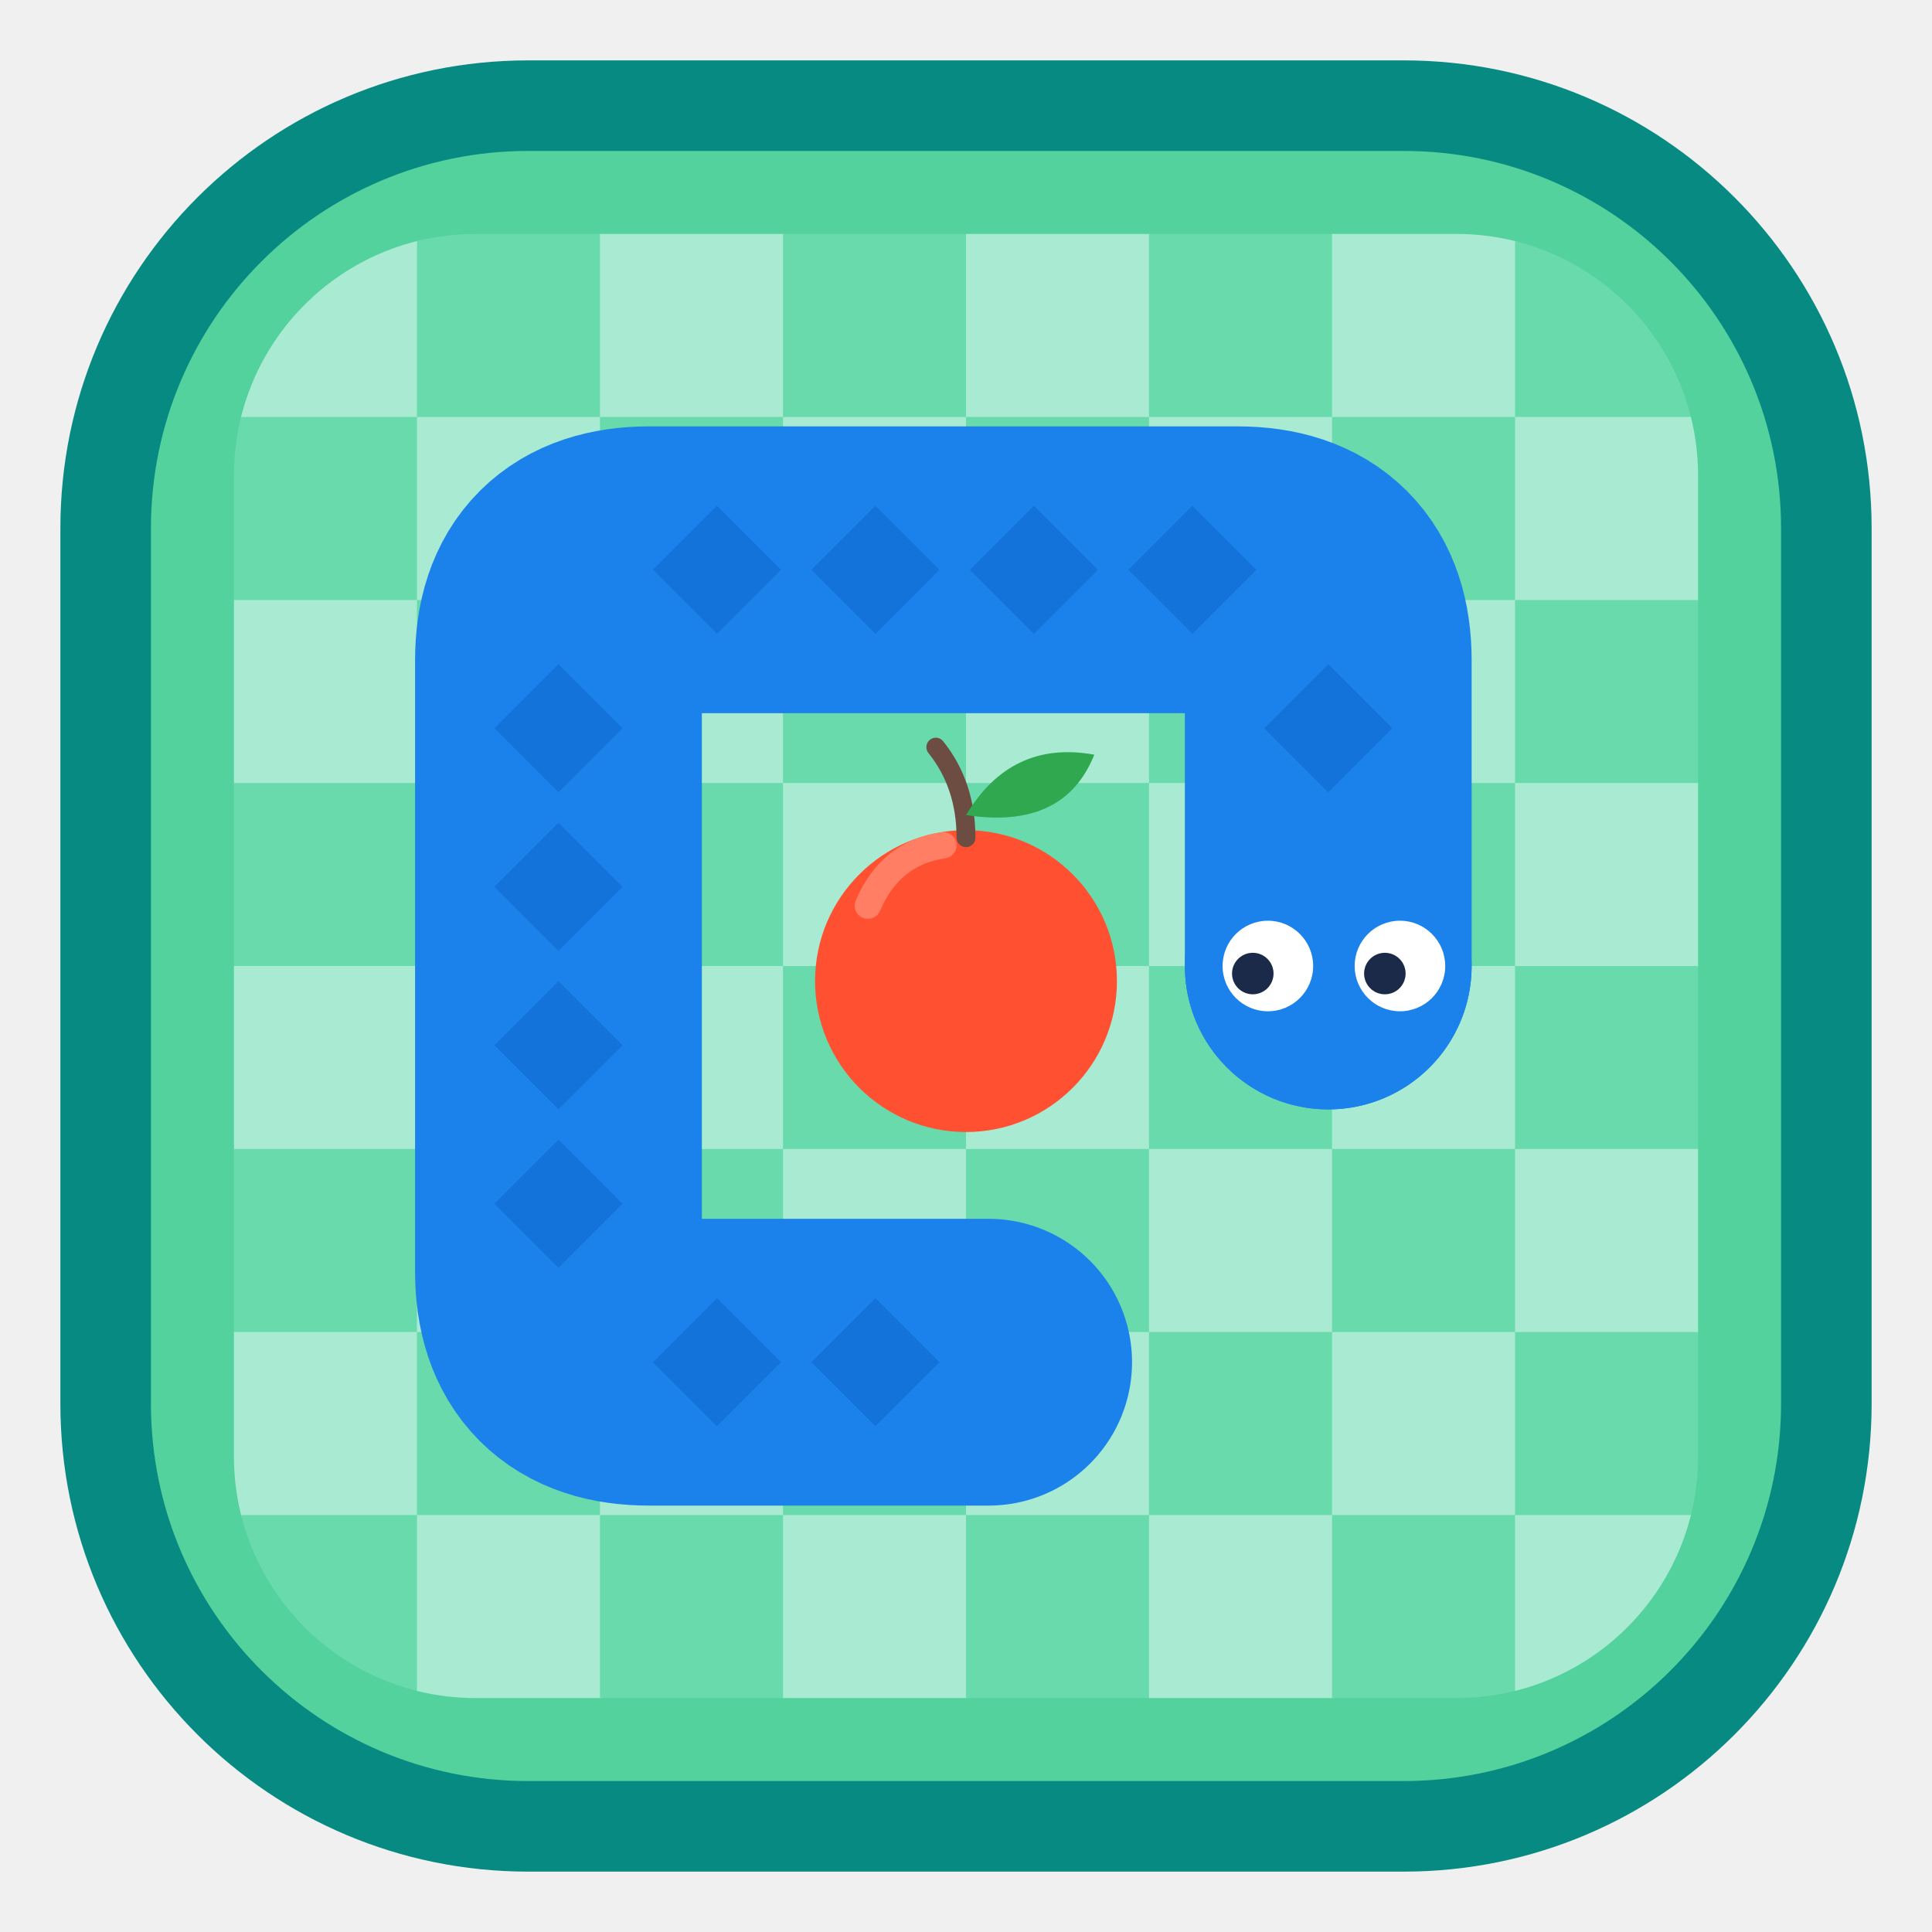
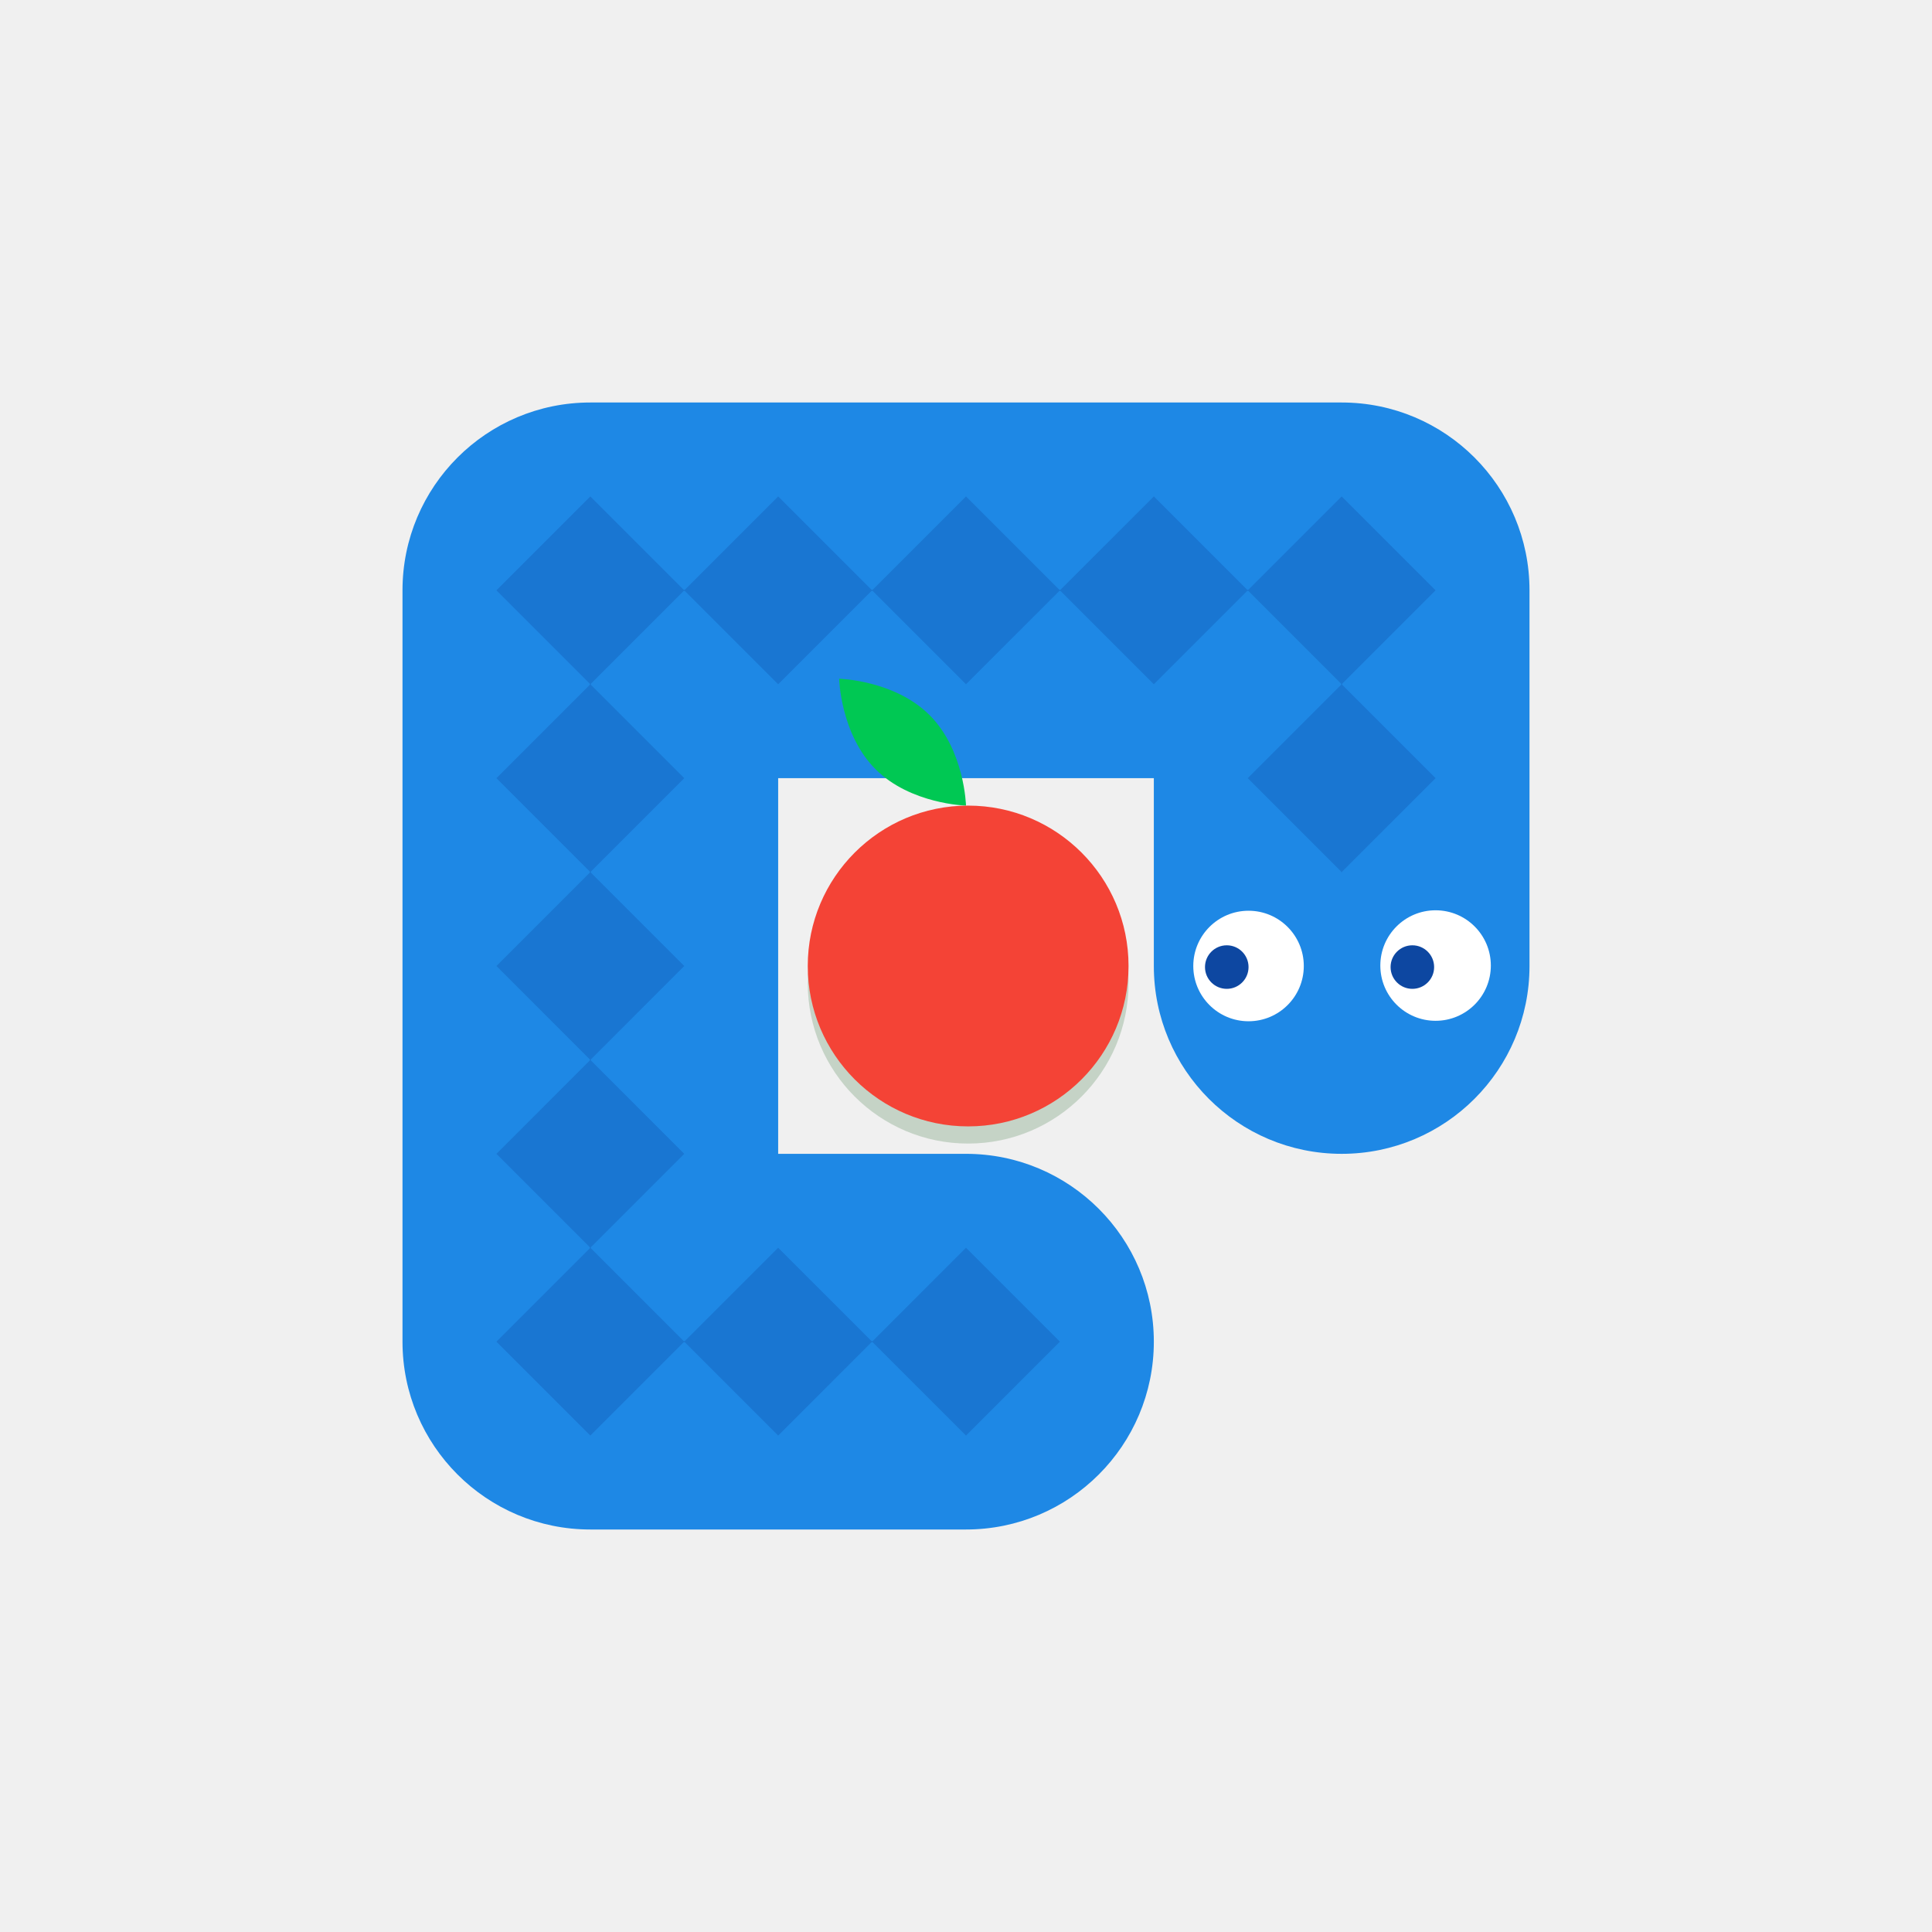
- <svg xmlns="http://www.w3.org/2000/svg" viewBox="0 0 512 512" width="512" height="512">
-   <style>
-   .apple,.head,.leaf{transform-box:fill-box}
-   .apple{transform-origin:50% 60%;animation:apple 4s ease-in-out infinite}
-   .head{animation:lunge 4s ease-in-out infinite}
-   .blink{transform-box:fill-box;transform-origin:50% 50%;animation:blink 4s infinite}
-   @keyframes apple{0%,48%{transform:scale(1) rotate(0)}12%{transform:scale(1.07) rotate(-4deg)}24%{transform:scale(1) rotate(3deg)}36%{transform:scale(1.07) rotate(-3deg)}58%{transform:scale(.55);opacity:1}62%,72%{transform:scale(0);opacity:0}84%{transform:scale(1.15);opacity:1}92%,100%{transform:scale(1);opacity:1}}
-   @keyframes lunge{0%,52%{transform:translateX(0)}60%{transform:translateX(-26px)}70%{transform:translateX(-26px)}80%,100%{transform:translateX(0)}}
-   @keyframes blink{0%,40%,46%,100%{transform:scaleY(1)}43%{transform:scaleY(.1)}}
- </style>
-   <defs>
-     <clipPath id="board">
-       <rect x="62" y="62" width="388" height="388" rx="64" />
-     </clipPath>
-   </defs>
-   <rect x="16" y="16" width="480" height="480" rx="124" fill="#068a81" />
-   <rect x="40" y="40" width="432" height="432" rx="100" fill="#53d29e" />
-   <g clip-path="url(#board)">
-     <rect x="62.0" y="62.0" width="49.0" height="49.0" fill="#a9ebd2" />
-     <rect x="110.5" y="62.0" width="49.0" height="49.0" fill="#68daab" />
-     <rect x="159.0" y="62.0" width="49.0" height="49.0" fill="#a9ebd2" />
-     <rect x="207.5" y="62.0" width="49.0" height="49.0" fill="#68daab" />
-     <rect x="256.0" y="62.0" width="49.0" height="49.0" fill="#a9ebd2" />
-     <rect x="304.5" y="62.0" width="49.0" height="49.0" fill="#68daab" />
-     <rect x="353.0" y="62.0" width="49.0" height="49.0" fill="#a9ebd2" />
-     <rect x="401.5" y="62.0" width="49.0" height="49.0" fill="#68daab" />
-     <rect x="62.0" y="110.5" width="49.0" height="49.0" fill="#68daab" />
-     <rect x="110.5" y="110.5" width="49.0" height="49.0" fill="#a9ebd2" />
-     <rect x="159.0" y="110.5" width="49.0" height="49.0" fill="#68daab" />
-     <rect x="207.5" y="110.5" width="49.0" height="49.0" fill="#a9ebd2" />
-     <rect x="256.0" y="110.5" width="49.0" height="49.0" fill="#68daab" />
-     <rect x="304.5" y="110.5" width="49.0" height="49.0" fill="#a9ebd2" />
-     <rect x="353.0" y="110.5" width="49.0" height="49.0" fill="#68daab" />
-     <rect x="401.5" y="110.5" width="49.0" height="49.0" fill="#a9ebd2" />
-     <rect x="62.0" y="159.0" width="49.0" height="49.0" fill="#a9ebd2" />
-     <rect x="110.5" y="159.0" width="49.0" height="49.0" fill="#68daab" />
-     <rect x="159.0" y="159.0" width="49.0" height="49.0" fill="#a9ebd2" />
-     <rect x="207.5" y="159.0" width="49.0" height="49.0" fill="#68daab" />
-     <rect x="256.0" y="159.0" width="49.0" height="49.0" fill="#a9ebd2" />
-     <rect x="304.5" y="159.0" width="49.0" height="49.0" fill="#68daab" />
-     <rect x="353.0" y="159.0" width="49.0" height="49.0" fill="#a9ebd2" />
-     <rect x="401.5" y="159.0" width="49.0" height="49.0" fill="#68daab" />
-     <rect x="62.0" y="207.5" width="49.0" height="49.0" fill="#68daab" />
-     <rect x="110.5" y="207.5" width="49.0" height="49.0" fill="#a9ebd2" />
-     <rect x="159.0" y="207.5" width="49.0" height="49.0" fill="#68daab" />
-     <rect x="207.5" y="207.5" width="49.0" height="49.0" fill="#a9ebd2" />
-     <rect x="256.0" y="207.5" width="49.0" height="49.0" fill="#68daab" />
-     <rect x="304.5" y="207.5" width="49.0" height="49.0" fill="#a9ebd2" />
-     <rect x="353.0" y="207.5" width="49.0" height="49.0" fill="#68daab" />
-     <rect x="401.5" y="207.5" width="49.0" height="49.0" fill="#a9ebd2" />
-     <rect x="62.0" y="256.0" width="49.0" height="49.0" fill="#a9ebd2" />
-     <rect x="110.5" y="256.0" width="49.0" height="49.0" fill="#68daab" />
-     <rect x="159.0" y="256.0" width="49.0" height="49.0" fill="#a9ebd2" />
-     <rect x="207.5" y="256.0" width="49.0" height="49.0" fill="#68daab" />
-     <rect x="256.0" y="256.0" width="49.0" height="49.0" fill="#a9ebd2" />
-     <rect x="304.5" y="256.0" width="49.0" height="49.0" fill="#68daab" />
-     <rect x="353.0" y="256.0" width="49.0" height="49.0" fill="#a9ebd2" />
-     <rect x="401.5" y="256.0" width="49.0" height="49.0" fill="#68daab" />
-     <rect x="62.0" y="304.5" width="49.0" height="49.0" fill="#68daab" />
-     <rect x="110.5" y="304.5" width="49.0" height="49.0" fill="#a9ebd2" />
-     <rect x="159.0" y="304.5" width="49.0" height="49.0" fill="#68daab" />
-     <rect x="207.5" y="304.5" width="49.0" height="49.0" fill="#a9ebd2" />
-     <rect x="256.0" y="304.5" width="49.0" height="49.0" fill="#68daab" />
-     <rect x="304.5" y="304.5" width="49.0" height="49.0" fill="#a9ebd2" />
-     <rect x="353.0" y="304.5" width="49.0" height="49.0" fill="#68daab" />
-     <rect x="401.5" y="304.5" width="49.0" height="49.0" fill="#a9ebd2" />
-     <rect x="62.0" y="353.0" width="49.0" height="49.0" fill="#a9ebd2" />
-     <rect x="110.5" y="353.0" width="49.0" height="49.0" fill="#68daab" />
-     <rect x="159.0" y="353.0" width="49.0" height="49.0" fill="#a9ebd2" />
-     <rect x="207.5" y="353.0" width="49.0" height="49.0" fill="#68daab" />
-     <rect x="256.0" y="353.0" width="49.0" height="49.0" fill="#a9ebd2" />
-     <rect x="304.5" y="353.0" width="49.0" height="49.0" fill="#68daab" />
-     <rect x="353.0" y="353.0" width="49.0" height="49.0" fill="#a9ebd2" />
-     <rect x="401.5" y="353.0" width="49.0" height="49.0" fill="#68daab" />
-     <rect x="62.0" y="401.5" width="49.0" height="49.0" fill="#68daab" />
-     <rect x="110.5" y="401.5" width="49.0" height="49.0" fill="#a9ebd2" />
-     <rect x="159.0" y="401.5" width="49.0" height="49.0" fill="#68daab" />
-     <rect x="207.5" y="401.5" width="49.0" height="49.0" fill="#a9ebd2" />
-     <rect x="256.0" y="401.5" width="49.0" height="49.0" fill="#68daab" />
-     <rect x="304.5" y="401.5" width="49.0" height="49.0" fill="#a9ebd2" />
-     <rect x="353.0" y="401.5" width="49.0" height="49.0" fill="#68daab" />
-     <rect x="401.5" y="401.5" width="49.0" height="49.0" fill="#a9ebd2" />
-   </g>
-   <path d="M352 256 V175 Q352 151 328 151 H172 Q148 151 148 175 V337 Q148 361 172 361 H262" fill="none" stroke="#1a82ea" stroke-width="76" stroke-linecap="round" stroke-linejoin="round" />
-   <rect x="178" y="139" width="24" height="24" transform="rotate(45 190 151)" fill="#0f66cc" opacity=".55" />
-   <rect x="220" y="139" width="24" height="24" transform="rotate(45 232 151)" fill="#0f66cc" opacity=".55" />
-   <rect x="262" y="139" width="24" height="24" transform="rotate(45 274 151)" fill="#0f66cc" opacity=".55" />
-   <rect x="304" y="139" width="24" height="24" transform="rotate(45 316 151)" fill="#0f66cc" opacity=".55" />
-   <rect x="136" y="181" width="24" height="24" transform="rotate(45 148 193)" fill="#0f66cc" opacity=".55" />
-   <rect x="136" y="223" width="24" height="24" transform="rotate(45 148 235)" fill="#0f66cc" opacity=".55" />
-   <rect x="136" y="265" width="24" height="24" transform="rotate(45 148 277)" fill="#0f66cc" opacity=".55" />
-   <rect x="136" y="307" width="24" height="24" transform="rotate(45 148 319)" fill="#0f66cc" opacity=".55" />
-   <rect x="178" y="349" width="24" height="24" transform="rotate(45 190 361)" fill="#0f66cc" opacity=".55" />
-   <rect x="220" y="349" width="24" height="24" transform="rotate(45 232 361)" fill="#0f66cc" opacity=".55" />
-   <rect x="340" y="181" width="24" height="24" transform="rotate(45 352 193)" fill="#0f66cc" opacity=".55" />
-   <g class="head">
-     <circle cx="352" cy="256" r="38" fill="#1a82ea" />
-     <g class="blink">
-       <circle cx="336" cy="256" r="12" fill="#fff" />
-       <circle cx="371" cy="256" r="12" fill="#fff" />
-       <circle cx="332" cy="258" r="5.5" fill="#1b2a49" />
-       <circle cx="367" cy="258" r="5.5" fill="#1b2a49" />
+ <svg xmlns="http://www.w3.org/2000/svg" viewBox="0 0 900 900" width="900" height="900">
+   <g id="L10" transform="translate(390.5 376.53)">
+     <g fill="#f44336">
+       <path id="L10_s0" d="M253.157 147.208C253.157 147.208 240.319 19.732 240.319 19.732C240.319 19.732 228.506 19.732 228.506 19.732C228.506 19.732 215.667 147.208 215.667 147.208C215.667 147.208 234.413 128.463 234.413 128.463C234.413 128.463 253.157 147.208 253.157 147.208Z" />
    </g>
  </g>
-   <g class="apple">
-     <circle cx="256" cy="260" r="40" fill="#ff5132" />
-     <path d="M230 240 Q236 226 250 224" fill="none" stroke="#ff8a70" stroke-width="7" stroke-linecap="round" opacity=".8" />
-     <path d="M256 222 Q256 208 248 198" fill="none" stroke="#6d4c41" stroke-width="5" stroke-linecap="round" />
-     <path d="M256 216 Q268 196 290 200 Q282 220 256 216 Z" fill="#2fa84f" />
+   <g id="L9" transform="translate(450 450)">
+     <g fill="#1e88e5">
+       <path d="M175 -262.5C175 -262.5 -175 -262.5 -175 -262.5C-223.325 -262.5 -262.5 -223.325 -262.5 -175C-262.5 -175 -262.5 175 -262.5 175C-262.5 223.325 -223.325 262.5 -175 262.5C-175 262.5 0 262.5 0 262.5C48.325 262.5 87.5 223.325 87.5 175C87.5 126.675 48.325 87.5 0 87.5C0 87.5 -87.5 87.5 -87.5 87.5C-87.5 87.5 -87.5 -87.5 -87.5 -87.5C-87.5 -87.5 87.5 -87.5 87.5 -87.5C87.5 -87.5 87.5 0 87.5 0C87.5 48.325 126.675 87.5 175 87.5C223.325 87.5 262.5 48.325 262.5 0C262.5 0 262.5 -175 262.5 -175C262.5 -223.325 223.325 -262.5 175 -262.5Z" />
+     </g>
+   </g>
+   <g id="L8" transform="translate(450 450)">
+     <g fill="#1976d2">
+       <path d="M175.25 -131C175.25 -131 175.25 -131.5 175.25 -131.5C175.25 -131.5 218.75 -175 218.75 -175C218.75 -175 175 -218.75 175 -218.75C175 -218.75 131.5 -175.25 131.5 -175.25C131.5 -175.25 131 -175.25 131 -175.25C131 -175.25 87.5 -218.75 87.5 -218.75C87.5 -218.75 44 -175.25 44 -175.25C44 -175.25 43.5 -175.25 43.5 -175.25C43.5 -175.25 0 -218.75 0 -218.75C0 -218.75 -43.5 -175.25 -43.5 -175.25C-43.5 -175.25 -44 -175.25 -44 -175.25C-44 -175.25 -87.5 -218.75 -87.5 -218.75C-87.5 -218.75 -131 -175.25 -131 -175.25C-131 -175.25 -131.5 -175.25 -131.5 -175.25C-131.5 -175.25 -175 -218.75 -175 -218.75C-175 -218.75 -218.75 -175 -218.75 -175C-218.75 -175 -175.25 -131.5 -175.25 -131.5C-175.25 -131.5 -175.25 -131 -175.25 -131C-175.25 -131 -218.75 -87.5 -218.75 -87.5C-218.75 -87.5 -175.25 -44 -175.25 -44C-175.25 -44 -175.25 -43.5 -175.25 -43.5C-175.25 -43.5 -218.75 0 -218.75 0C-218.75 0 -175.25 43.5 -175.25 43.5C-175.25 43.5 -175.25 44 -175.25 44C-175.25 44 -218.75 87.5 -218.75 87.5C-218.75 87.5 -175.25 131 -175.25 131C-175.25 131 -175.25 131.5 -175.25 131.5C-175.25 131.5 -218.75 175 -218.75 175C-218.75 175 -175 218.75 -175 218.75C-175 218.75 -131.5 175.25 -131.5 175.25C-131.5 175.25 -131 175.25 -131 175.25C-131 175.25 -87.5 218.75 -87.5 218.75C-87.5 218.75 -44 175.25 -44 175.25C-44 175.25 -43.5 175.25 -43.5 175.25C-43.5 175.25 0 218.75 0 218.75C0 218.75 43.75 175 43.75 175C43.75 175 0 131.25 0 131.25C0 131.25 -43.5 174.75 -43.5 174.75C-43.5 174.75 -44 174.75 -44 174.75C-44 174.75 -87.5 131.25 -87.5 131.25C-87.5 131.25 -131 174.75 -131 174.75C-131 174.75 -131.5 174.75 -131.5 174.75C-131.5 174.75 -174.75 131.5 -174.75 131.5C-174.75 131.5 -174.75 131 -174.75 131C-174.75 131 -131.25 87.5 -131.25 87.5C-131.25 87.5 -174.75 44 -174.75 44C-174.75 44 -174.75 43.5 -174.75 43.5C-174.75 43.5 -131.25 0 -131.25 0C-131.25 0 -174.75 -43.5 -174.75 -43.5C-174.75 -43.5 -174.75 -44 -174.75 -44C-174.75 -44 -131.25 -87.5 -131.25 -87.5C-131.25 -87.5 -174.75 -131 -174.75 -131C-174.75 -131 -174.75 -131.5 -174.75 -131.5C-174.75 -131.5 -131.5 -174.75 -131.5 -174.75C-131.5 -174.75 -131 -174.75 -131 -174.75C-131 -174.75 -87.5 -131.25 -87.5 -131.25C-87.5 -131.25 -44 -174.75 -44 -174.75C-44 -174.75 -43.5 -174.75 -43.5 -174.75C-43.5 -174.75 0 -131.25 0 -131.25C0 -131.25 43.5 -174.75 43.5 -174.75C43.5 -174.75 44 -174.75 44 -174.75C44 -174.75 87.5 -131.25 87.5 -131.25C87.5 -131.25 131 -174.75 131 -174.75C131 -174.75 131.5 -174.75 131.5 -174.75C131.5 -174.75 174.75 -131.5 174.75 -131.5C174.75 -131.5 174.75 -131 174.75 -131C174.75 -131 131.25 -87.5 131.25 -87.5C131.25 -87.5 174.75 -44 174.75 -44C174.75 -44 174.75 -43.75 174.75 -43.75C174.75 -43.75 175.25 -43.75 175.25 -43.75C175.25 -43.75 175.25 -44 175.25 -44C175.25 -44 218.75 -87.5 218.75 -87.5C218.75 -87.5 175.25 -131 175.25 -131Z" />
+     </g>
+   </g>
+   <g id="L7" transform="translate(450 450)">
+     <g fill="#ffffff">
+       <path d="M157.359 0C157.359 14.216 145.835 25.741 131.619 25.741C117.403 25.741 105.878 14.216 105.878 0C105.878 -14.216 117.403 -25.741 131.619 -25.741C145.835 -25.741 157.359 -14.216 157.359 0Z" />
+       <path d="M244.491 -0.213C244.491 14.003 232.966 25.528 218.75 25.528C204.534 25.528 193.009 14.003 193.009 -0.213C193.009 -14.429 204.534 -25.954 218.75 -25.954C232.966 -25.954 244.491 -14.429 244.491 -0.213Z" />
+     </g>
+   </g>
+   <g id="L6" transform="translate(450 450)">
+     <g fill="#0d47a1">
+       <path d="M218.072 0.5C218.072 6.102 213.532 10.643 207.93 10.643C202.328 10.643 197.787 6.102 197.787 0.5C197.787 -5.102 202.328 -9.643 207.93 -9.643C213.532 -9.643 218.072 -5.102 218.072 0.5Z" />
+       <path d="M131.619 0.5C131.619 6.102 127.078 10.643 121.476 10.643C115.874 10.643 111.333 6.102 111.333 0.5C111.333 -5.102 115.874 -9.643 121.476 -9.643C127.078 -9.643 131.619 -5.102 131.619 0.5Z" />
+     </g>
+   </g>
+   <g id="L5" transform="translate(450 450)">
+     <g fill="#00c853">
+       <path d="M-16.954 -116.861C-0.634 -100.541 0 -74.717 0 -74.717C0 -74.717 -25.825 -75.35 -42.145 -91.67C-58.465 -107.99 -59.098 -133.815 -59.098 -133.815C-59.098 -133.815 -33.274 -133.181 -16.954 -116.861Z" />
+     </g>
+   </g>
+   <g id="L4" opacity="0.2" transform="translate(450 450)">
+     <g fill="#1b5e20">
+       <path d="M75.717 8C75.717 49.265 42.265 82.717 1 82.717C-40.265 82.717 -73.717 49.265 -73.717 8C-73.717 -33.265 -40.265 -66.717 1 -66.717C42.265 -66.717 75.717 -33.265 75.717 8Z" />
+     </g>
+   </g>
+   <g id="L3" transform="translate(450 450)">
+     <g fill="#f44336">
+       <path d="M75.717 0C75.717 41.265 42.265 74.717 1 74.717C-40.265 74.717 -73.717 41.265 -73.717 0C-73.717 -41.265 -40.265 -74.717 1 -74.717C42.265 -74.717 75.717 -41.265 75.717 0Z" />
+     </g>
+   </g>
+   <g id="L2" transform="translate(450 422.75)">
+     <g fill="#1e88e5" transform="translate(87.235 0)">
+       <path d="M111 -27C111 -27 103.25 0.5 103.25 0.5C103.25 0.5 160.25 0.5 160.25 0.5C160.25 0.5 153.25 -27 153.25 -27C153.25 -27 111 -27 111 -27Z" />
+     </g>
+     <g fill="#1e88e5">
+       <path d="M111 -27C111 -27 103.25 0.5 103.25 0.5C103.25 0.5 160.25 0.5 160.25 0.5C160.25 0.5 153.25 -27 153.25 -27C153.25 -27 111 -27 111 -27Z" />
+     </g>
+   </g>
+   <g id="L1" transform="translate(450 422.75)">
+     <g fill="#1e88e5" transform="translate(86.67 0)">
+       <path d="M152.5 81C152.5 81 160.25 53.5 160.25 53.5C160.25 53.5 103.25 53.5 103.25 53.5C103.25 53.5 110.25 81 110.25 81C110.25 81 152.5 81 152.5 81Z" />
+     </g>
+     <g fill="#1e88e5">
+       <path d="M152.5 81C152.5 81 160.25 53.5 160.25 53.5C160.25 53.5 103.25 53.5 103.25 53.5C103.25 53.5 110.25 81 110.25 81C110.25 81 152.5 81 152.5 81Z" />
+     </g>
  </g>
</svg>
